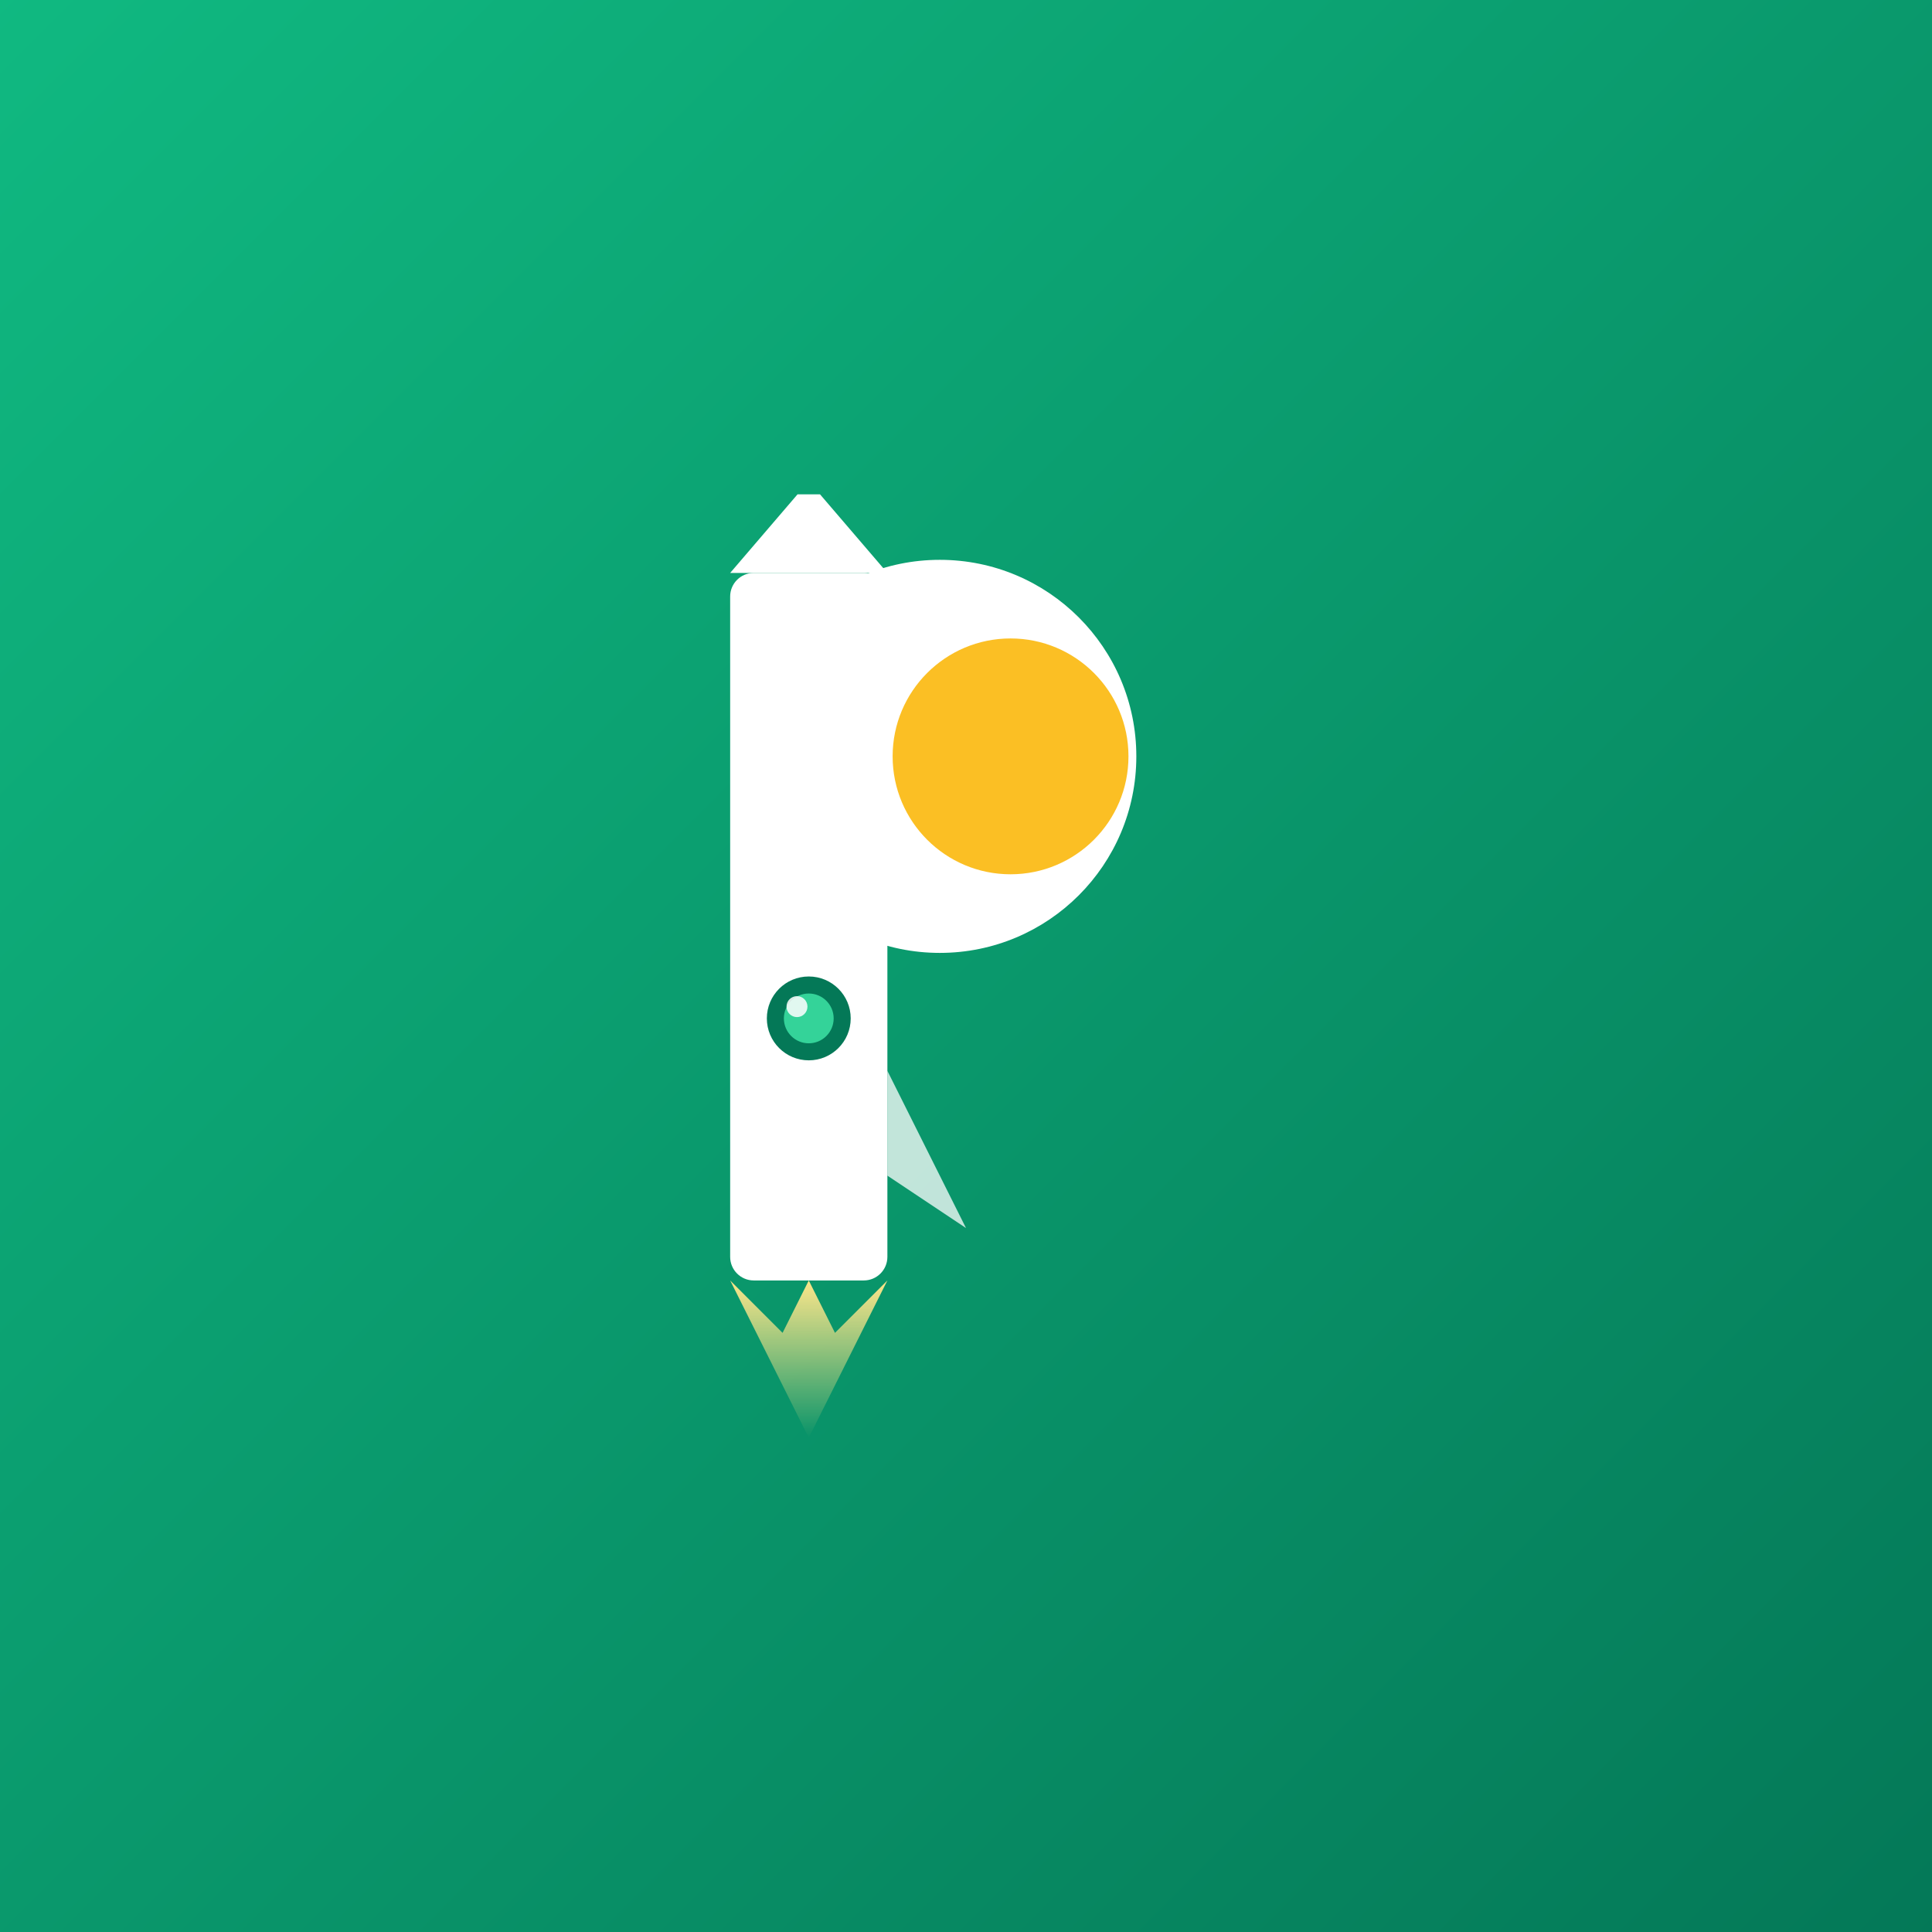
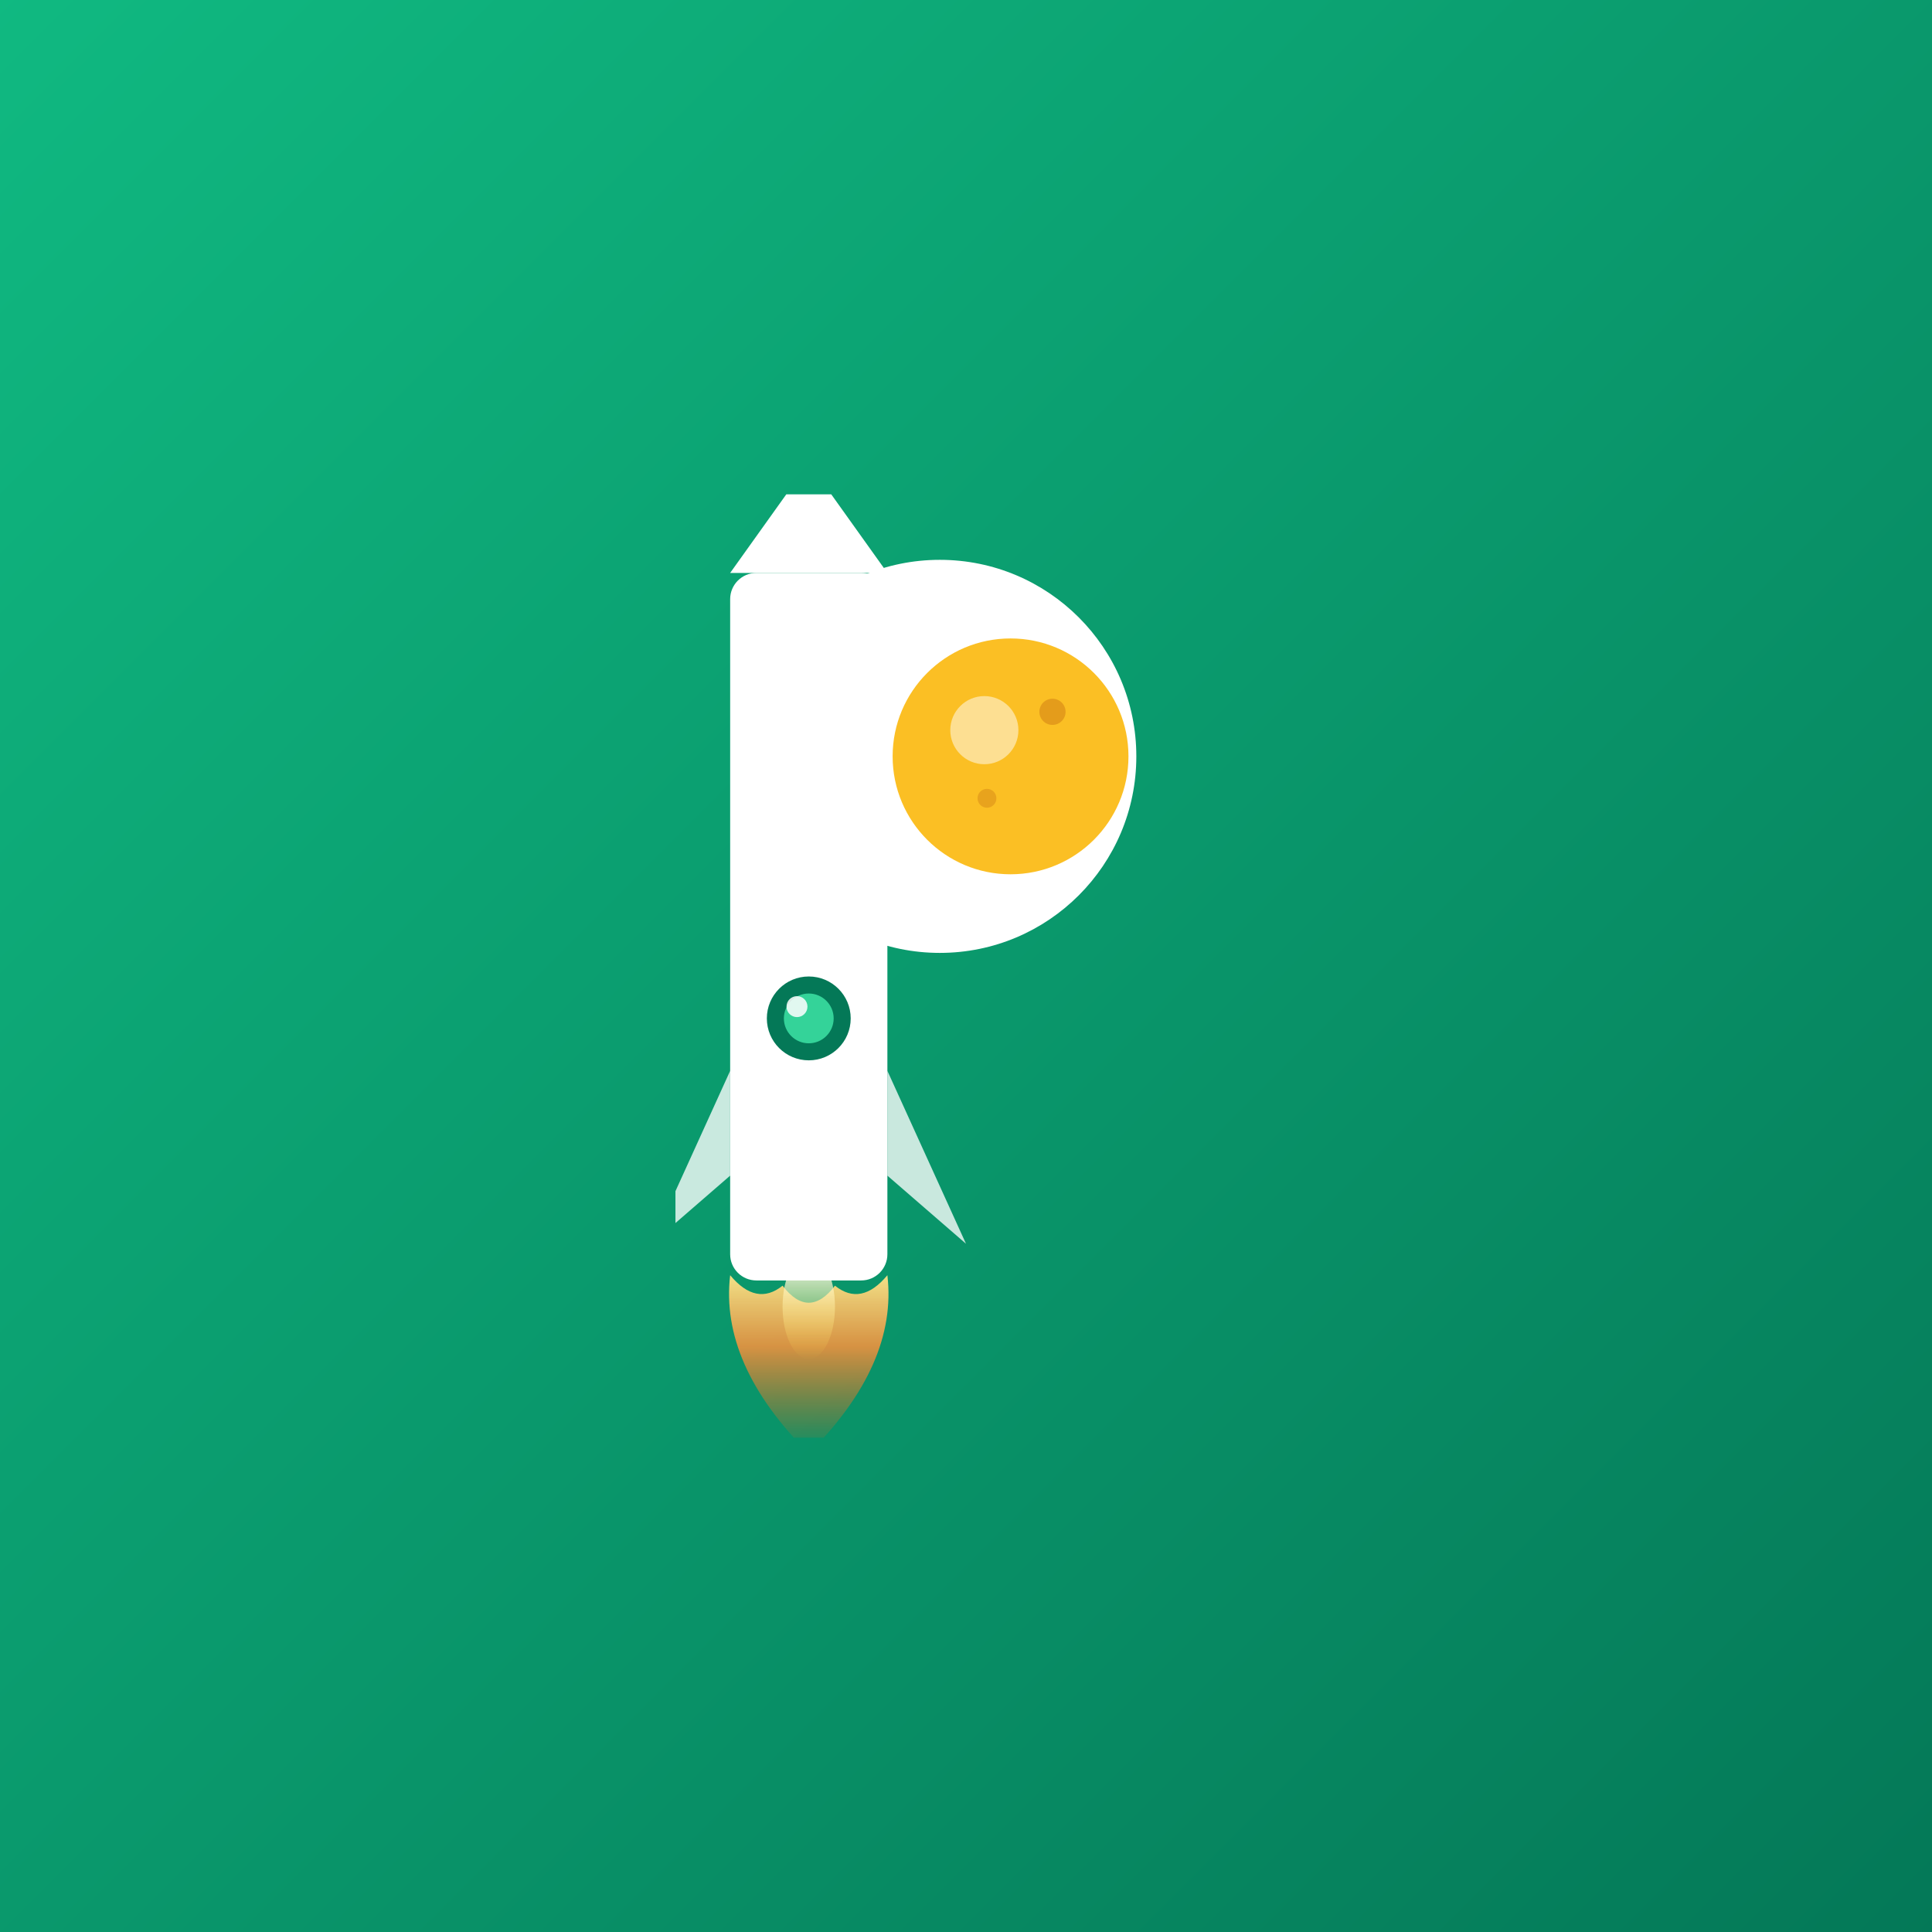
<svg xmlns="http://www.w3.org/2000/svg" viewBox="0 0 1024 1024" width="1024" height="1024">
  <defs>
    <linearGradient id="bg" x1="0" y1="0" x2="1" y2="1">
      <stop offset="0%" stop-color="#10b981" />
      <stop offset="100%" stop-color="#047857" />
    </linearGradient>
-     <linearGradient id="flame" x1="0" y1="0" x2="0" y2="1">
-       <stop offset="0%" stop-color="#fde68a" />
-       <stop offset="100%" stop-color="#fde68a" stop-opacity="0" />
+     <linearGradient id="flame-outer" x1="0" y1="0" x2="0" y2="1">
+       <stop offset="0%" stop-color="#fde68a" stop-opacity="0.95" />
+       <stop offset="40%" stop-color="#fb923c" stop-opacity="0.85" />
+       <stop offset="100%" stop-color="#ea580c" stop-opacity="0" />
+     </linearGradient>
+     <linearGradient id="flame-mid" x1="0" y1="0" x2="0" y2="1">
+       <stop offset="0%" stop-color="#ffffff" />
+       <stop offset="100%" stop-color="#fde047" stop-opacity="0" />
    </linearGradient>
  </defs>
  <rect width="1024" height="1024" fill="url(#bg)" />
  <svg x="358" y="262" width="308" height="500" viewBox="0 0 22 36">
-     <path d="M2 30 L5 36 L8 30 L6 32 L5 30 L4 32 Z" fill="url(#flame)" />
+     <path d="M2.0 29.8 Q1.6 33.2 5 36.6 Q8.4 33.2 8.0 29.8 Q7 31 6 30.2 Q5 31.5 4 30.2 Q3 31 2.0 29.8 Z" fill="url(#flame-outer)" />
+     <ellipse cx="5" cy="31" rx="1" ry="2" fill="url(#flame-mid)" />
    <circle cx="10" cy="10" r="7.5" fill="#ffffff" />
    <circle cx="12.7" cy="10" r="4.5" fill="#fbbf24" />
-     <rect x="2" y="3" width="6" height="27" rx="0.9" fill="#ffffff" />
-     <path d="M2 3 L8 3 L5 -0.5 Z" fill="#ffffff" />
-     <path d="M8 22 L11 28 L8 26 Z" fill="rgba(255,255,255,0.75)" />
+     <circle cx="14.3" cy="8.3" r="0.5" fill="#b45309" fill-opacity="0.32" />
+     <circle cx="11.8" cy="11.6" r="0.36" fill="#b45309" fill-opacity="0.26" />
+     <circle cx="11.7" cy="9" r="1.3" fill="#ffffff" fill-opacity="0.5" />
+     <rect x="2" y="3" width="6" height="27" rx="1" fill="#ffffff" />
+     <path d="M2 3 L8 3 L5 -1.2 Z" fill="#ffffff" />
+     <path d="M8 22 L11 28.6 L8 26 Z" fill="#ffffff" fill-opacity="0.78" />
+     <path d="M2 22 L-1 28.6 L2 26 Z" fill="#ffffff" fill-opacity="0.78" />
    <circle cx="5" cy="20" r="1.6" fill="#047857" />
    <circle cx="5" cy="20" r="0.95" fill="#34d399" />
-     <circle cx="4.55" cy="19.55" r="0.4" fill="rgba(255,255,255,0.85)" />
+     <circle cx="4.55" cy="19.55" r="0.4" fill="#ffffff" fill-opacity="0.85" />
  </svg>
</svg>
